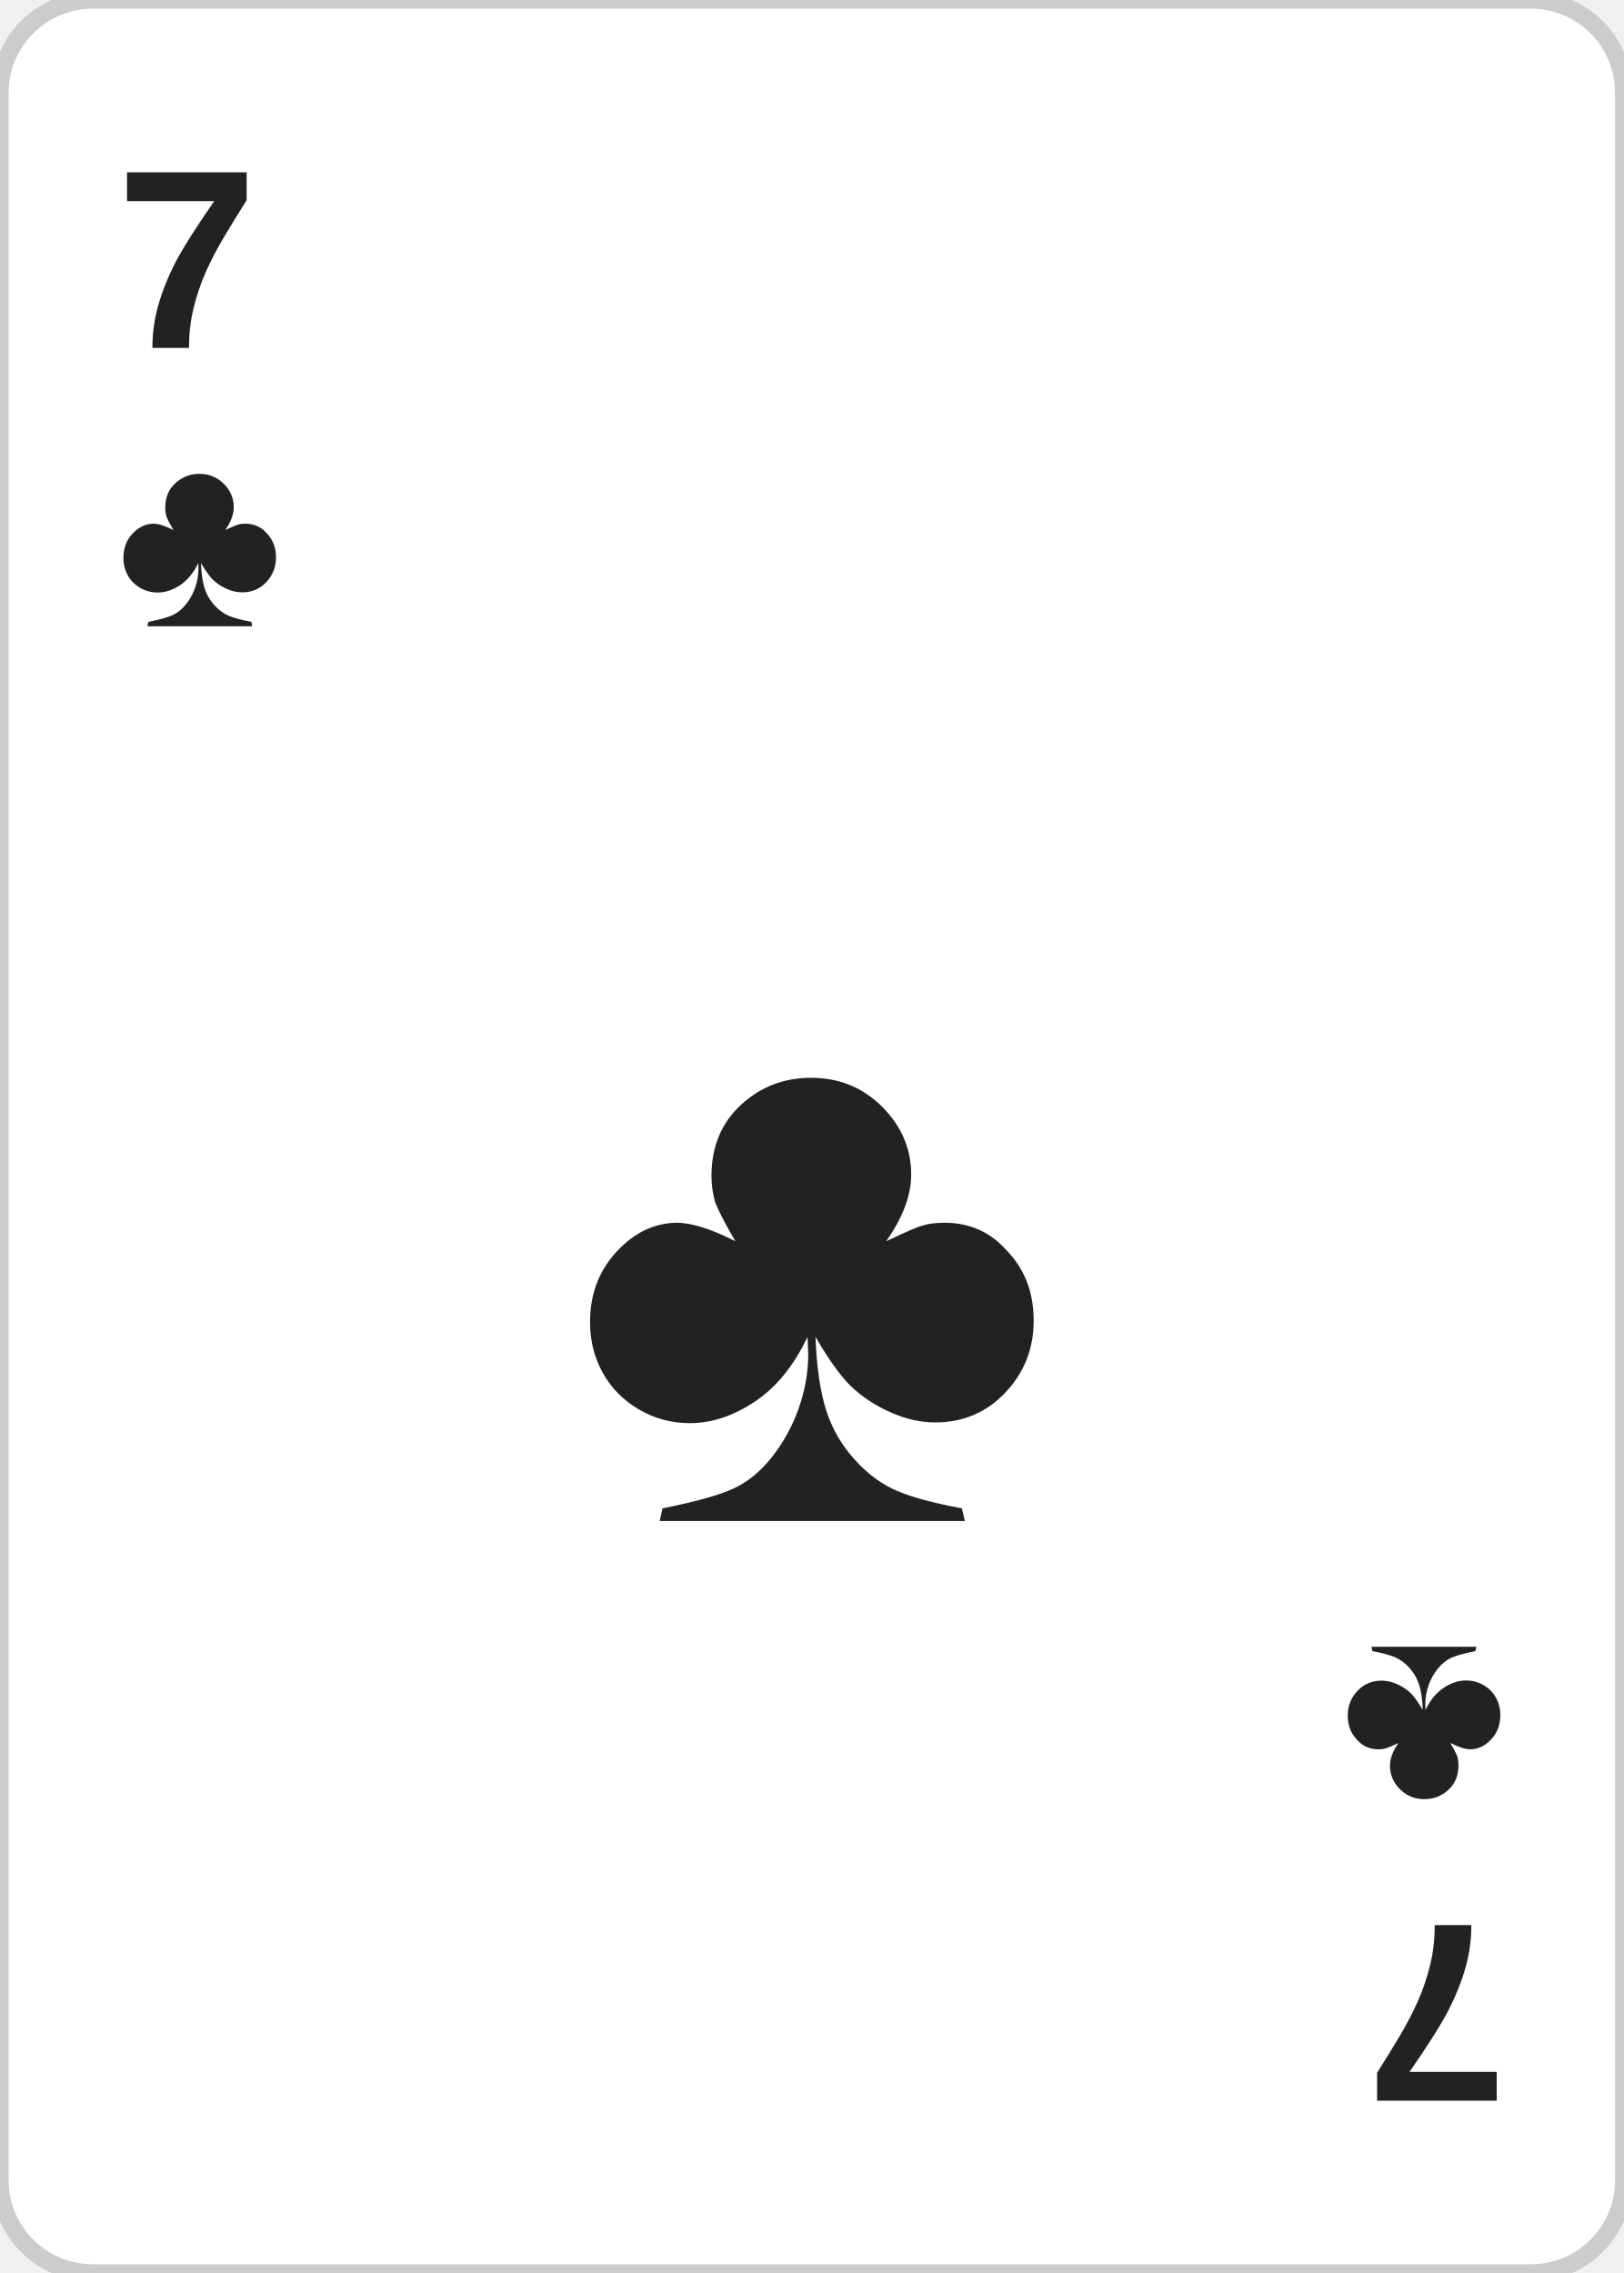
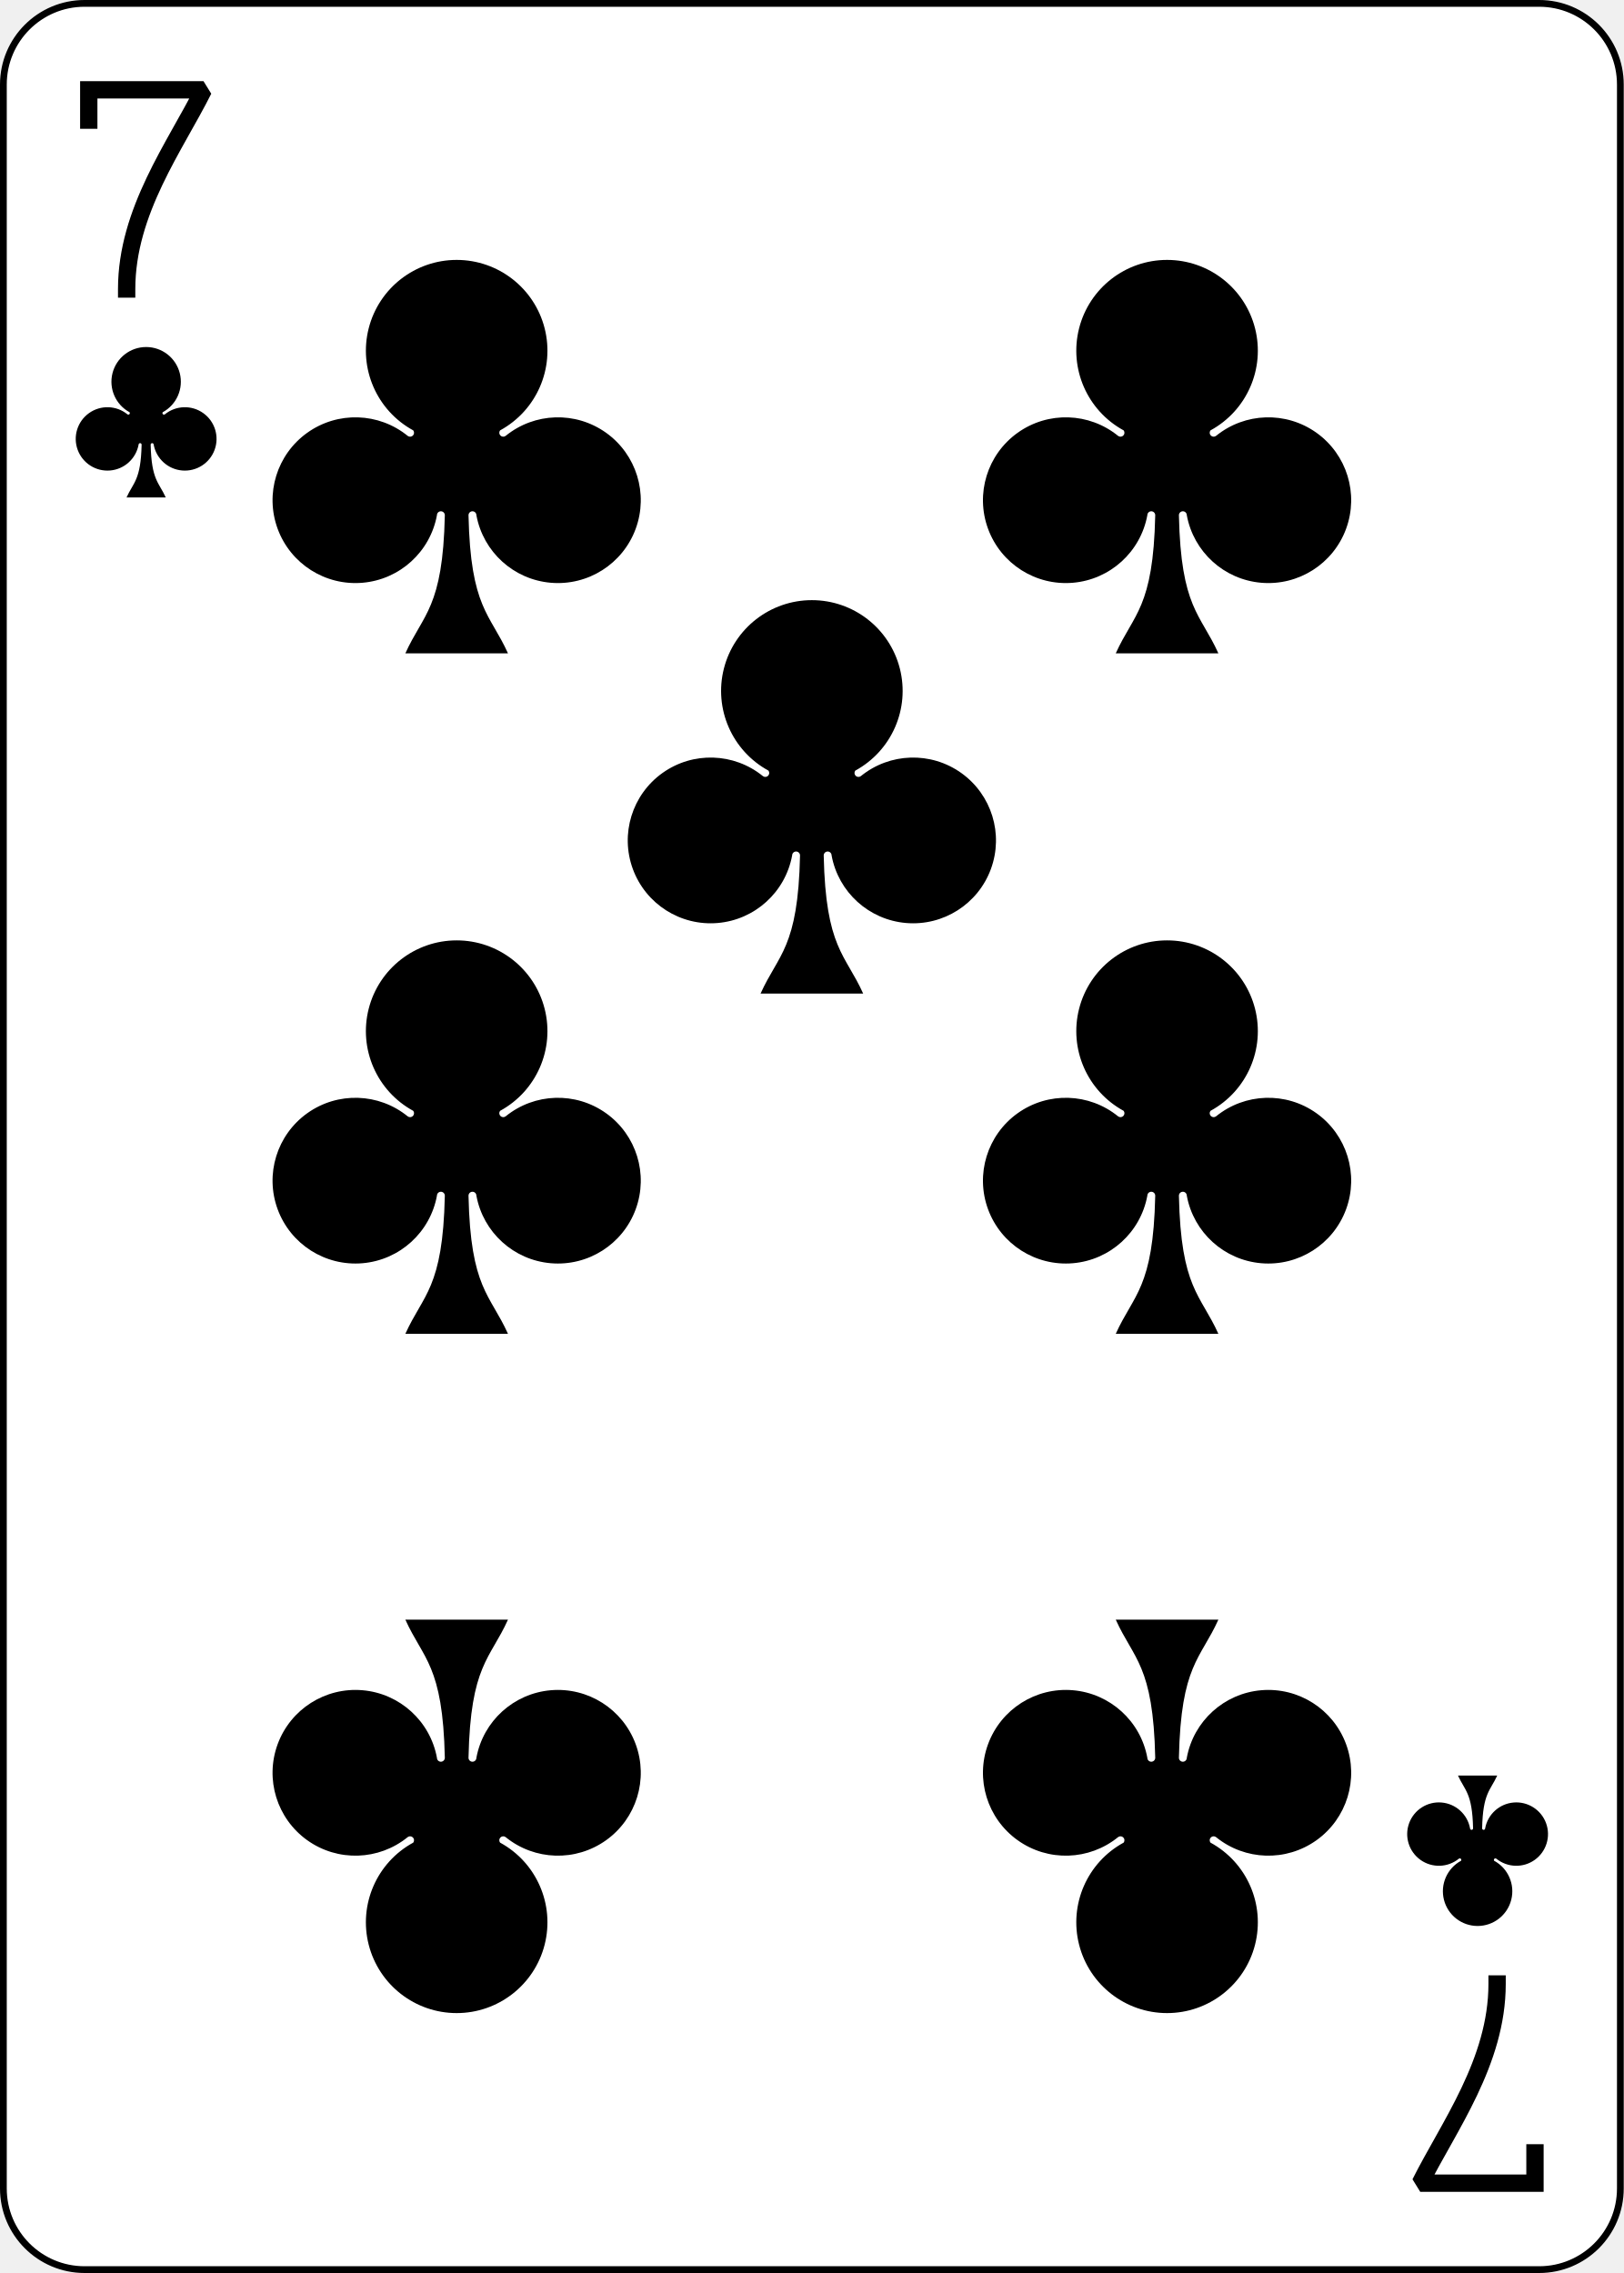
- <svg xmlns="http://www.w3.org/2000/svg" viewBox="0 0 140 196">
-   <rect width="140" height="196" rx="8" ry="8" fill="white" stroke="#cccccc" stroke-width="1.5" />
-   <text x="10" y="30" font-family="Arial,sans-serif" font-size="22" font-weight="bold" fill="#222222">7</text>
-   <text x="10" y="54" font-family="Arial,sans-serif" font-size="22" fill="#222222">♣</text>
-   <text x="70" y="113" font-family="Arial,sans-serif" font-size="64" text-anchor="middle" dominant-baseline="middle" fill="#222222">♣</text>
-   <g transform="rotate(180,70,98)">
-     <text x="10" y="30" font-family="Arial,sans-serif" font-size="22" font-weight="bold" fill="#222222">7</text>
-     <text x="10" y="54" font-family="Arial,sans-serif" font-size="22" fill="#222222">♣</text>
+ <svg xmlns="http://www.w3.org/2000/svg" xmlns:xlink="http://www.w3.org/1999/xlink" class="card" face="7C" height="3.5in" preserveAspectRatio="none" viewBox="-120 -168 240 336" width="2.5in">
+   <defs>
+     <symbol id="SC7" viewBox="-600 -600 1200 1200" preserveAspectRatio="xMinYMid">
+       <path d="M30 150C35 385 85 400 130 500L-130 500C-85 400 -35 385 -30 150A10 10 0 0 0 -50 150A210 210 0 1 1 -124 -51A10 10 0 0 0 -110 -65A230 230 0 1 1 110 -65A10 10 0 0 0 124 -51A210 210 0 1 1 50 150A10 10 0 0 0 30 150Z" fill="black" />
+     </symbol>
+     <symbol id="VC7" viewBox="-500 -500 1000 1000" preserveAspectRatio="xMinYMid">
+       <path d="M-265 -320L-265 -460L265 -460C135 -200 -90 100 -90 460" stroke="black" stroke-width="80" stroke-linecap="square" stroke-miterlimit="1.5" fill="none" />
+     </symbol>
+   </defs>
+   <rect width="239" height="335" x="-119.5" y="-167.5" rx="12" ry="12" fill="white" stroke="black" />
+   <use xlink:href="#VC7" height="32" width="32" x="-114.4" y="-156" />
+   <use xlink:href="#SC7" height="26.769" width="26.769" x="-111.784" y="-119" />
+   <use xlink:href="#SC7" height="70" width="70" x="-87.501" y="-135.588" />
+   <use xlink:href="#SC7" height="70" width="70" x="17.501" y="-135.588" />
+   <use xlink:href="#SC7" height="70" width="70" x="-87.501" y="-35" />
+   <use xlink:href="#SC7" height="70" width="70" x="17.501" y="-35" />
+   <use xlink:href="#SC7" height="70" width="70" x="-35" y="-85.294" />
+   <g transform="rotate(180)">
+     <use xlink:href="#VC7" height="32" width="32" x="-114.4" y="-156" />
+     <use xlink:href="#SC7" height="26.769" width="26.769" x="-111.784" y="-119" />
+     <use xlink:href="#SC7" height="70" width="70" x="-87.501" y="-135.588" />
+     <use xlink:href="#SC7" height="70" width="70" x="17.501" y="-135.588" />
  </g>
</svg>
